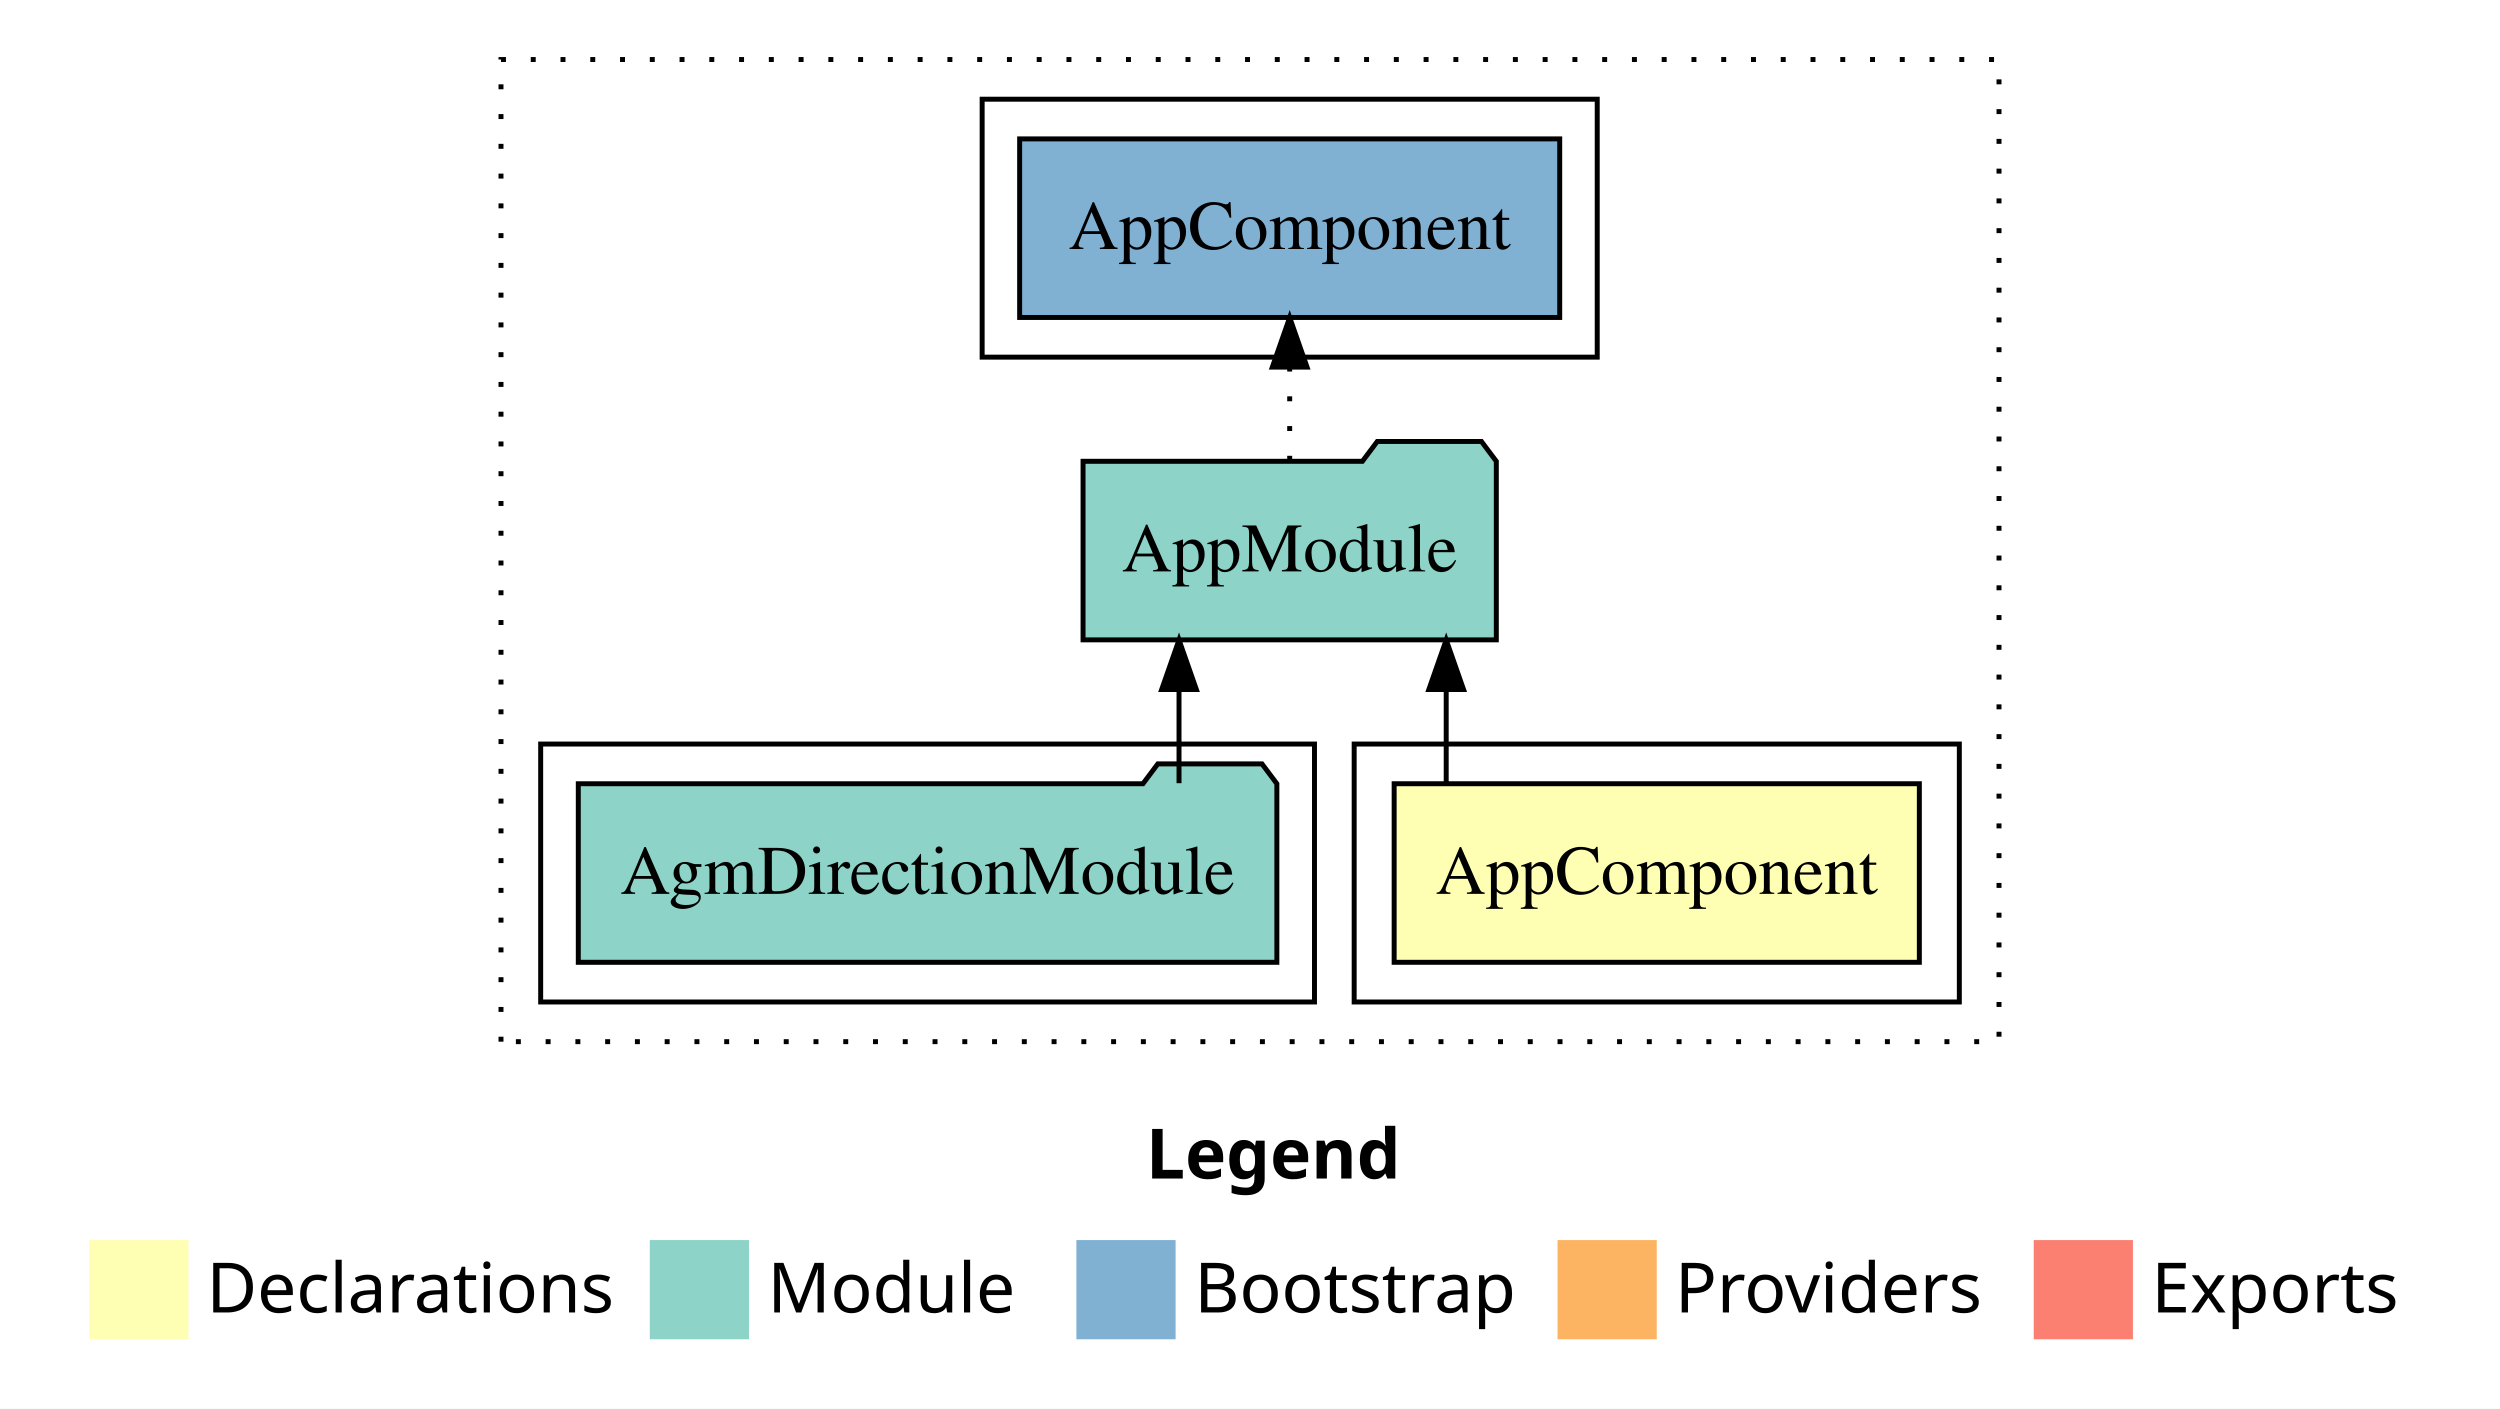
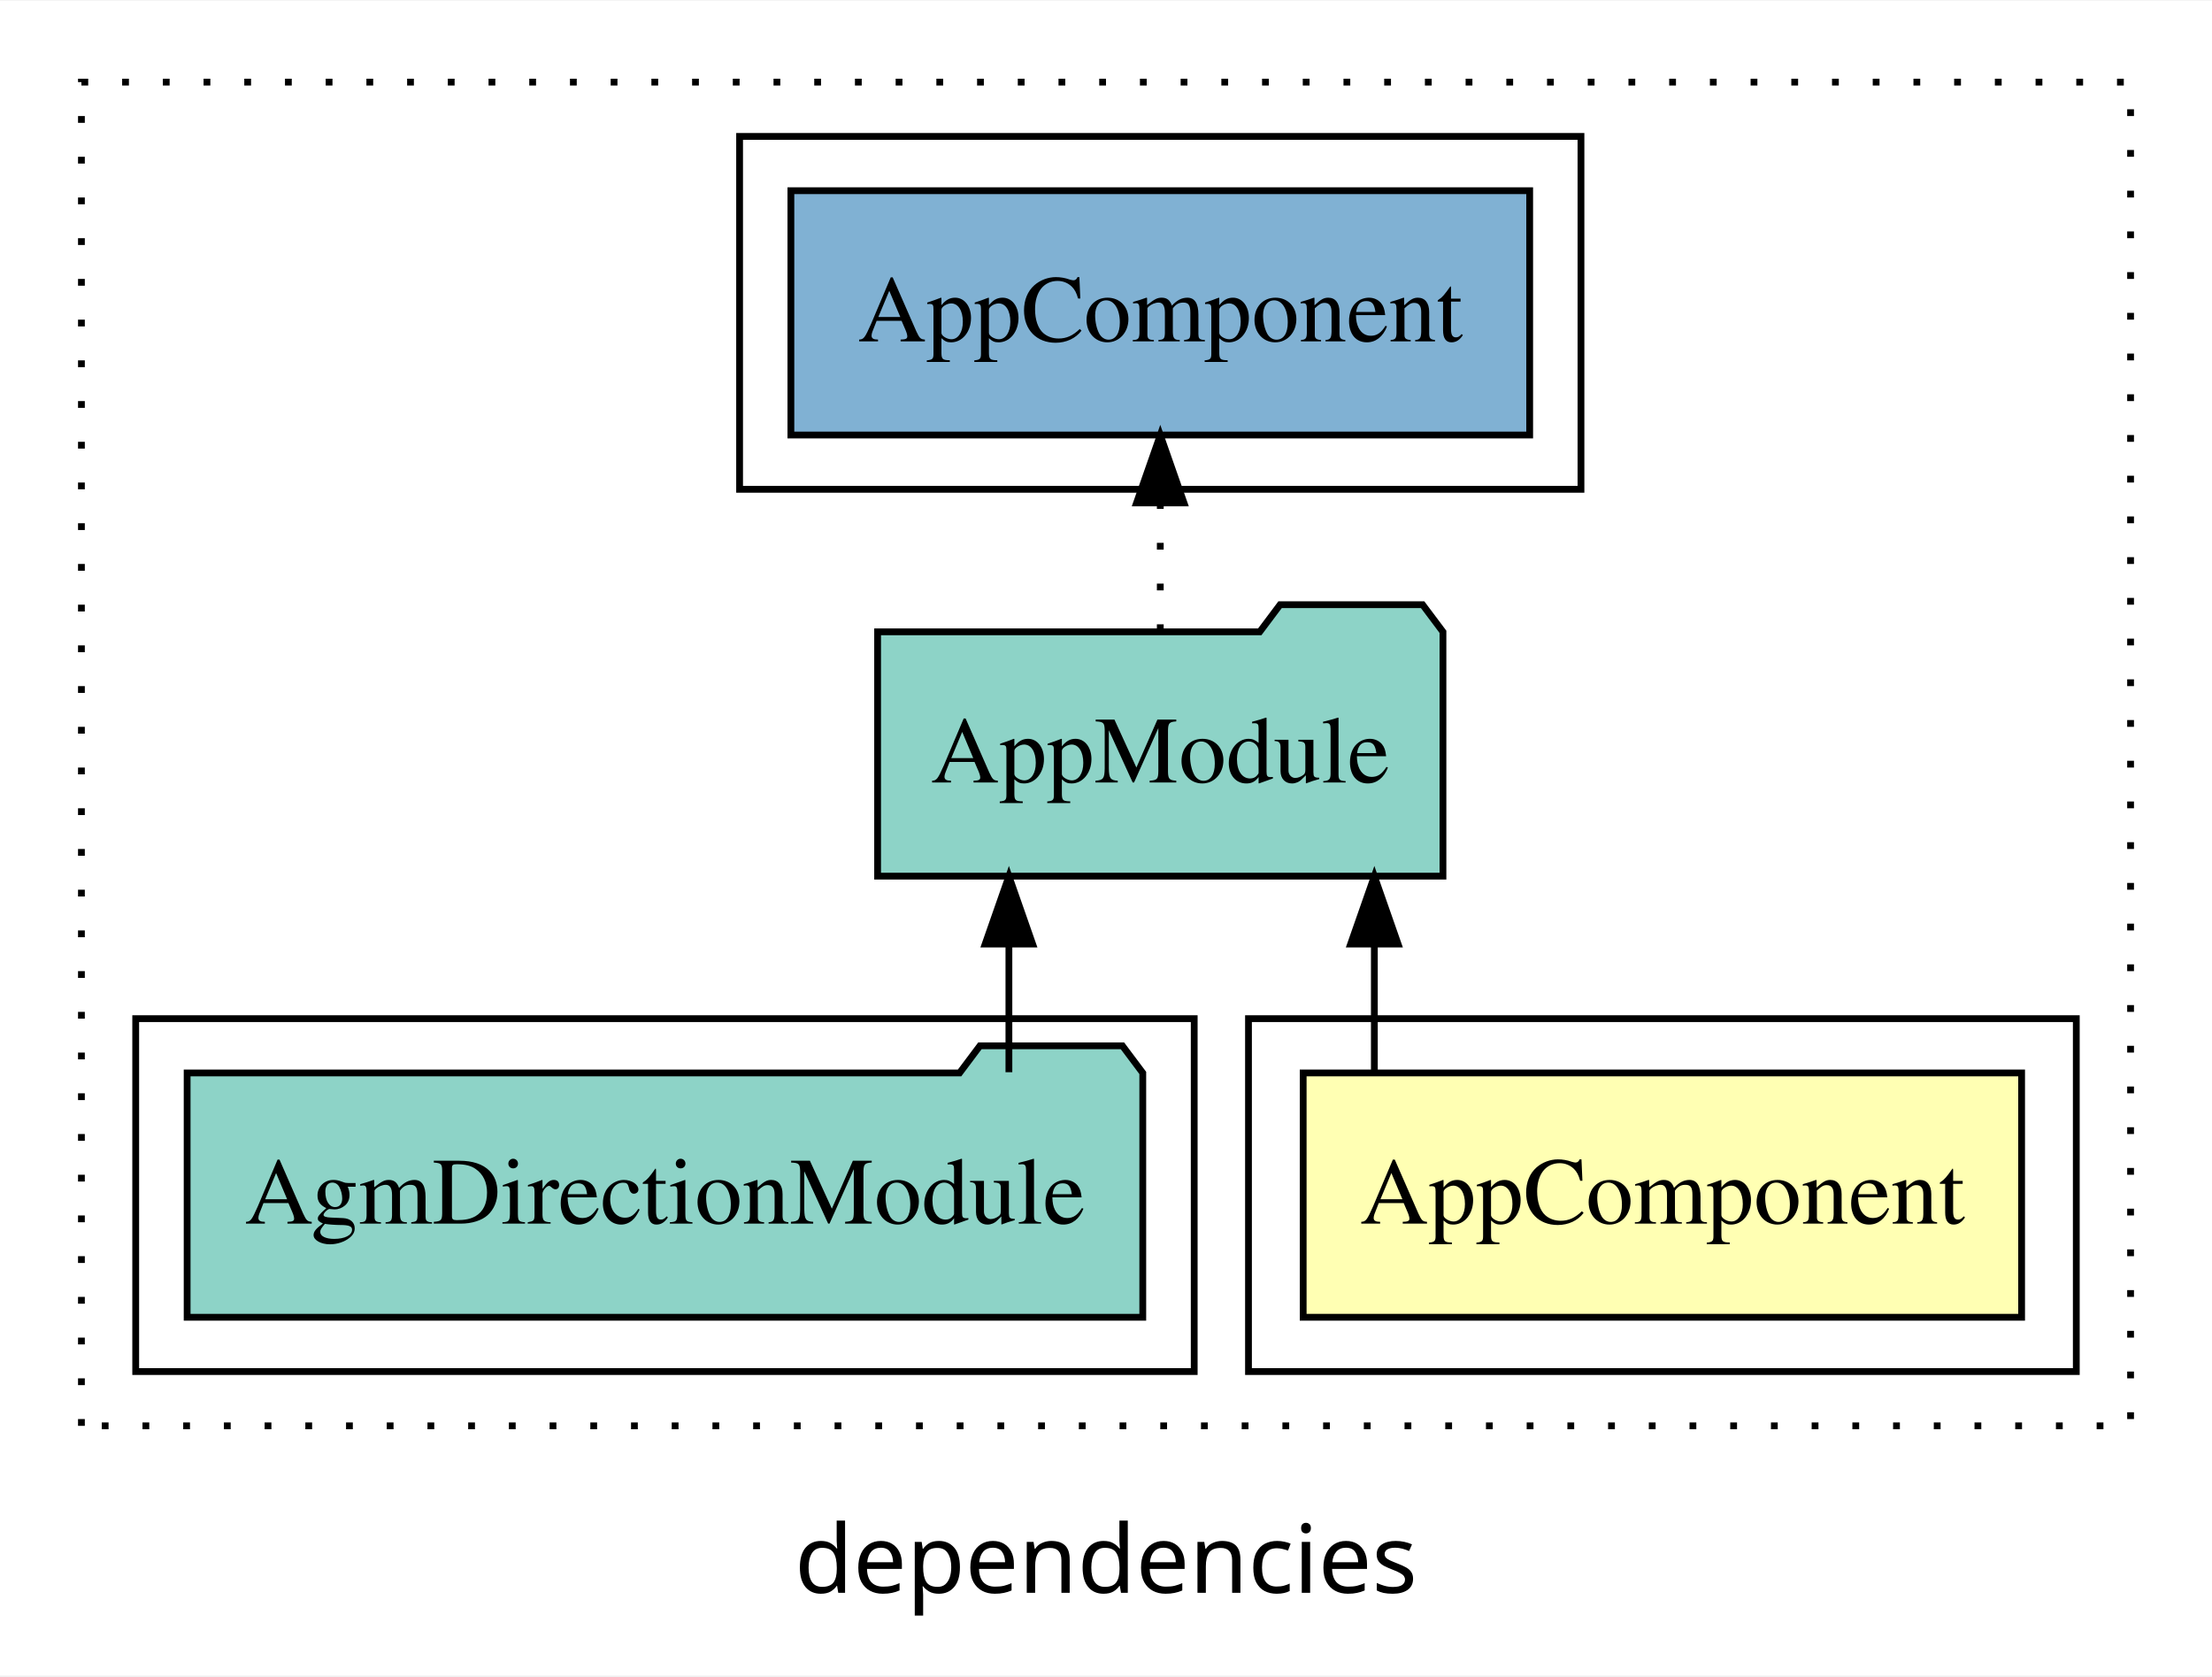
- <svg xmlns="http://www.w3.org/2000/svg" width="504pt" height="284pt" viewBox="0.00 0.00 504.00 284.00">
-   <g id="graph0" class="graph" transform="scale(1 1) rotate(0) translate(4 280)">
-     <polygon fill="#ffffff" stroke="transparent" points="-4,4 -4,-280 500,-280 500,4 -4,4" />
-     <text text-anchor="start" x="227.009" y="-42.4" font-family="sans-serif" font-weight="bold" font-size="14.00" fill="#000000">Legend</text>
-     <polygon fill="#ffffb3" stroke="transparent" points="14,-10 14,-30 34,-30 34,-10 14,-10" />
-     <text text-anchor="start" x="37.629" y="-15.4" font-family="sans-serif" font-size="14.00" fill="#000000">  Declarations</text>
-     <polygon fill="#8dd3c7" stroke="transparent" points="127,-10 127,-30 147,-30 147,-10 127,-10" />
-     <text text-anchor="start" x="150.725" y="-15.4" font-family="sans-serif" font-size="14.00" fill="#000000">  Module</text>
-     <polygon fill="#80b1d3" stroke="transparent" points="213,-10 213,-30 233,-30 233,-10 213,-10" />
-     <text text-anchor="start" x="236.781" y="-15.4" font-family="sans-serif" font-size="14.00" fill="#000000">  Bootstrap</text>
-     <polygon fill="#fdb462" stroke="transparent" points="310,-10 310,-30 330,-30 330,-10 310,-10" />
-     <text text-anchor="start" x="333.673" y="-15.4" font-family="sans-serif" font-size="14.00" fill="#000000">  Providers</text>
-     <polygon fill="#fb8072" stroke="transparent" points="406,-10 406,-30 426,-30 426,-10 406,-10" />
-     <text text-anchor="start" x="429.726" y="-15.4" font-family="sans-serif" font-size="14.00" fill="#000000">  Exports</text>
+ <svg xmlns="http://www.w3.org/2000/svg" width="326pt" height="247pt" viewBox="0.00 0.00 326.00 246.80">
+   <g id="graph0" class="graph" transform="scale(1 1) rotate(0) translate(4 242.8)">
+     <polygon fill="white" stroke="transparent" points="-4,4 -4,-242.8 322,-242.8 322,4 -4,4" />
+     <text text-anchor="middle" x="159" y="-8.2" font-family="sans-serif" font-size="14.00">dependencies</text>
    <g id="clust1" class="cluster">
-       <polygon fill="none" stroke="#000000" stroke-dasharray="1,5" points="97,-70 97,-268 399,-268 399,-70 97,-70" />
+       <polygon fill="none" stroke="black" stroke-dasharray="1,5" points="8,-32.8 8,-230.8 310,-230.8 310,-32.8 8,-32.8" />
    </g>
    <g id="clust2" class="cluster">
-       <polygon fill="none" stroke="#000000" points="269,-78 269,-130 391,-130 391,-78 269,-78" />
+       <polygon fill="none" stroke="black" points="180,-40.8 180,-92.8 302,-92.8 302,-40.8 180,-40.8" />
+     </g>
+     <g id="clust6" class="cluster">
+       <polygon fill="none" stroke="black" points="105,-170.8 105,-222.8 229,-222.8 229,-170.8 105,-170.8" />
    </g>
    <g id="clust4" class="cluster">
-       <polygon fill="none" stroke="#000000" points="105,-78 105,-130 261,-130 261,-78 105,-78" />
-     </g>
-     <g id="clust6" class="cluster">
-       <polygon fill="none" stroke="#000000" points="194,-208 194,-260 318,-260 318,-208 194,-208" />
+       <polygon fill="none" stroke="black" points="16,-40.8 16,-92.8 172,-92.8 172,-40.8 16,-40.8" />
    </g>
    <g id="node1" class="node">
-       <polygon fill="#ffffb3" stroke="#000000" points="382.94,-122 277.06,-122 277.06,-86 382.94,-86 382.94,-122" />
-       <text text-anchor="middle" x="330" y="-99.8" font-family="Times,serif" font-size="14.00" fill="#000000">AppComponent</text>
+       <polygon fill="#ffffb3" stroke="black" points="293.94,-84.8 188.06,-84.8 188.06,-48.8 293.94,-48.8 293.94,-84.8" />
+       <text text-anchor="middle" x="241" y="-62.6" font-family="Times,serif" font-size="14.00">AppComponent</text>
    </g>
    <g id="node2" class="node">
-       <polygon fill="#8dd3c7" stroke="#000000" points="297.657,-187 294.657,-191 273.657,-191 270.657,-187 214.343,-187 214.343,-151 297.657,-151 297.657,-187" />
-       <text text-anchor="middle" x="256" y="-164.8" font-family="Times,serif" font-size="14.00" fill="#000000">AppModule</text>
+       <polygon fill="#8dd3c7" stroke="black" points="208.66,-149.8 205.66,-153.8 184.66,-153.8 181.66,-149.8 125.34,-149.8 125.34,-113.8 208.66,-113.8 208.66,-149.8" />
+       <text text-anchor="middle" x="167" y="-127.6" font-family="Times,serif" font-size="14.00">AppModule</text>
    </g>
    <g id="edge1" class="edge">
-       <path fill="none" stroke="#000000" d="M287.554,-122.106C287.554,-122.106 287.554,-140.991 287.554,-140.991" />
-       <polygon fill="#000000" stroke="#000000" points="284.054,-140.991 287.554,-150.991 291.054,-140.991 284.054,-140.991" />
+       <path fill="none" stroke="black" d="M198.55,-84.91C198.55,-84.91 198.55,-103.79 198.55,-103.79" />
+       <polygon fill="black" stroke="black" points="195.05,-103.79 198.55,-113.79 202.05,-103.79 195.05,-103.79" />
    </g>
    <g id="node4" class="node">
-       <polygon fill="#80b1d3" stroke="#000000" points="310.439,-252 201.561,-252 201.561,-216 310.439,-216 310.439,-252" />
-       <text text-anchor="middle" x="256" y="-229.8" font-family="Times,serif" font-size="14.00" fill="#000000">AppComponent </text>
+       <polygon fill="#80b1d3" stroke="black" points="221.44,-214.8 112.56,-214.8 112.56,-178.8 221.44,-178.8 221.44,-214.8" />
+       <text text-anchor="middle" x="167" y="-192.6" font-family="Times,serif" font-size="14.00">AppComponent </text>
    </g>
    <g id="edge3" class="edge">
-       <path fill="none" stroke="#000000" stroke-dasharray="1,5" d="M256,-187.106C256,-187.106 256,-205.991 256,-205.991" />
-       <polygon fill="#000000" stroke="#000000" points="252.5,-205.991 256,-215.991 259.5,-205.991 252.5,-205.991" />
+       <path fill="none" stroke="black" stroke-dasharray="1,5" d="M167,-149.91C167,-149.91 167,-168.79 167,-168.79" />
+       <polygon fill="black" stroke="black" points="163.5,-168.79 167,-178.79 170.5,-168.79 163.5,-168.79" />
    </g>
    <g id="node3" class="node">
-       <polygon fill="#8dd3c7" stroke="#000000" points="253.416,-122 250.416,-126 229.416,-126 226.416,-122 112.584,-122 112.584,-86 253.416,-86 253.416,-122" />
-       <text text-anchor="middle" x="183" y="-99.8" font-family="Times,serif" font-size="14.00" fill="#000000">AgmDirectionModule</text>
+       <polygon fill="#8dd3c7" stroke="black" points="164.42,-84.8 161.42,-88.8 140.42,-88.8 137.42,-84.8 23.58,-84.8 23.58,-48.8 164.42,-48.8 164.42,-84.8" />
+       <text text-anchor="middle" x="94" y="-62.6" font-family="Times,serif" font-size="14.00">AgmDirectionModule</text>
    </g>
    <g id="edge2" class="edge">
-       <path fill="none" stroke="#000000" d="M233.69,-122.106C233.69,-122.106 233.69,-140.991 233.69,-140.991" />
-       <polygon fill="#000000" stroke="#000000" points="230.19,-140.991 233.69,-150.991 237.19,-140.991 230.19,-140.991" />
+       <path fill="none" stroke="black" d="M144.69,-84.91C144.69,-84.91 144.69,-103.79 144.69,-103.79" />
+       <polygon fill="black" stroke="black" points="141.19,-103.79 144.69,-113.79 148.19,-103.79 141.19,-103.79" />
    </g>
  </g>
</svg>
